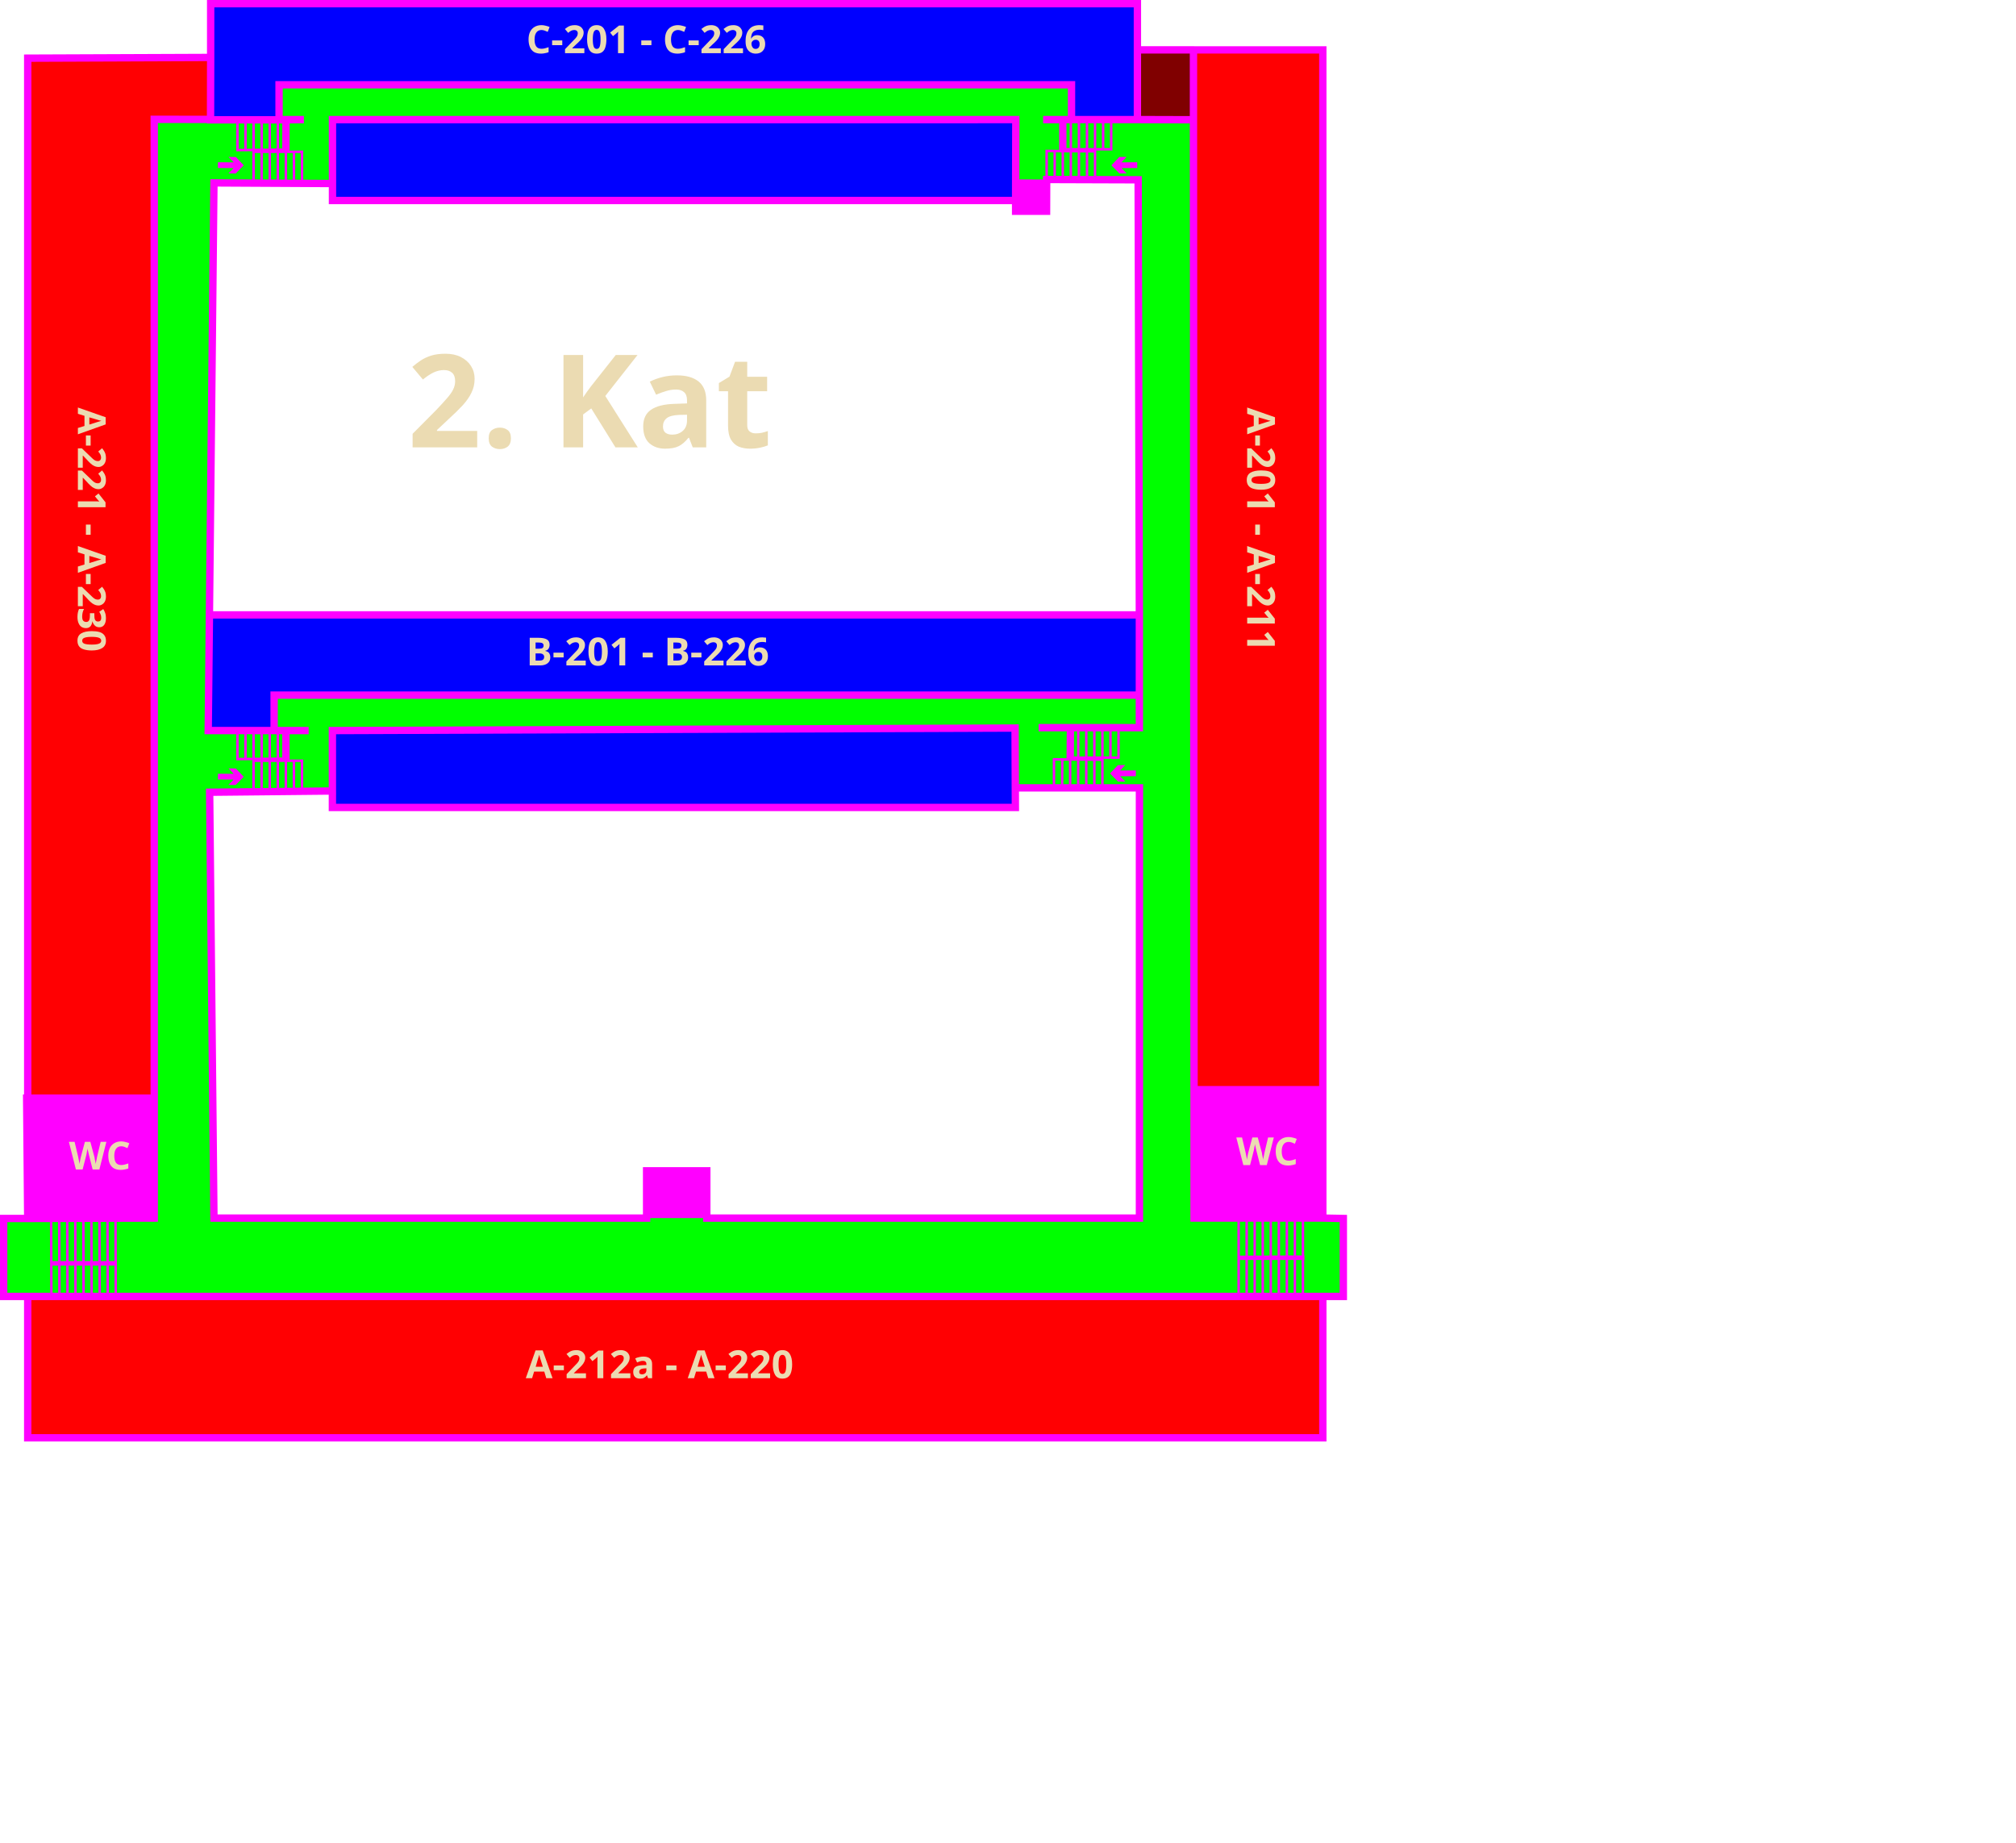
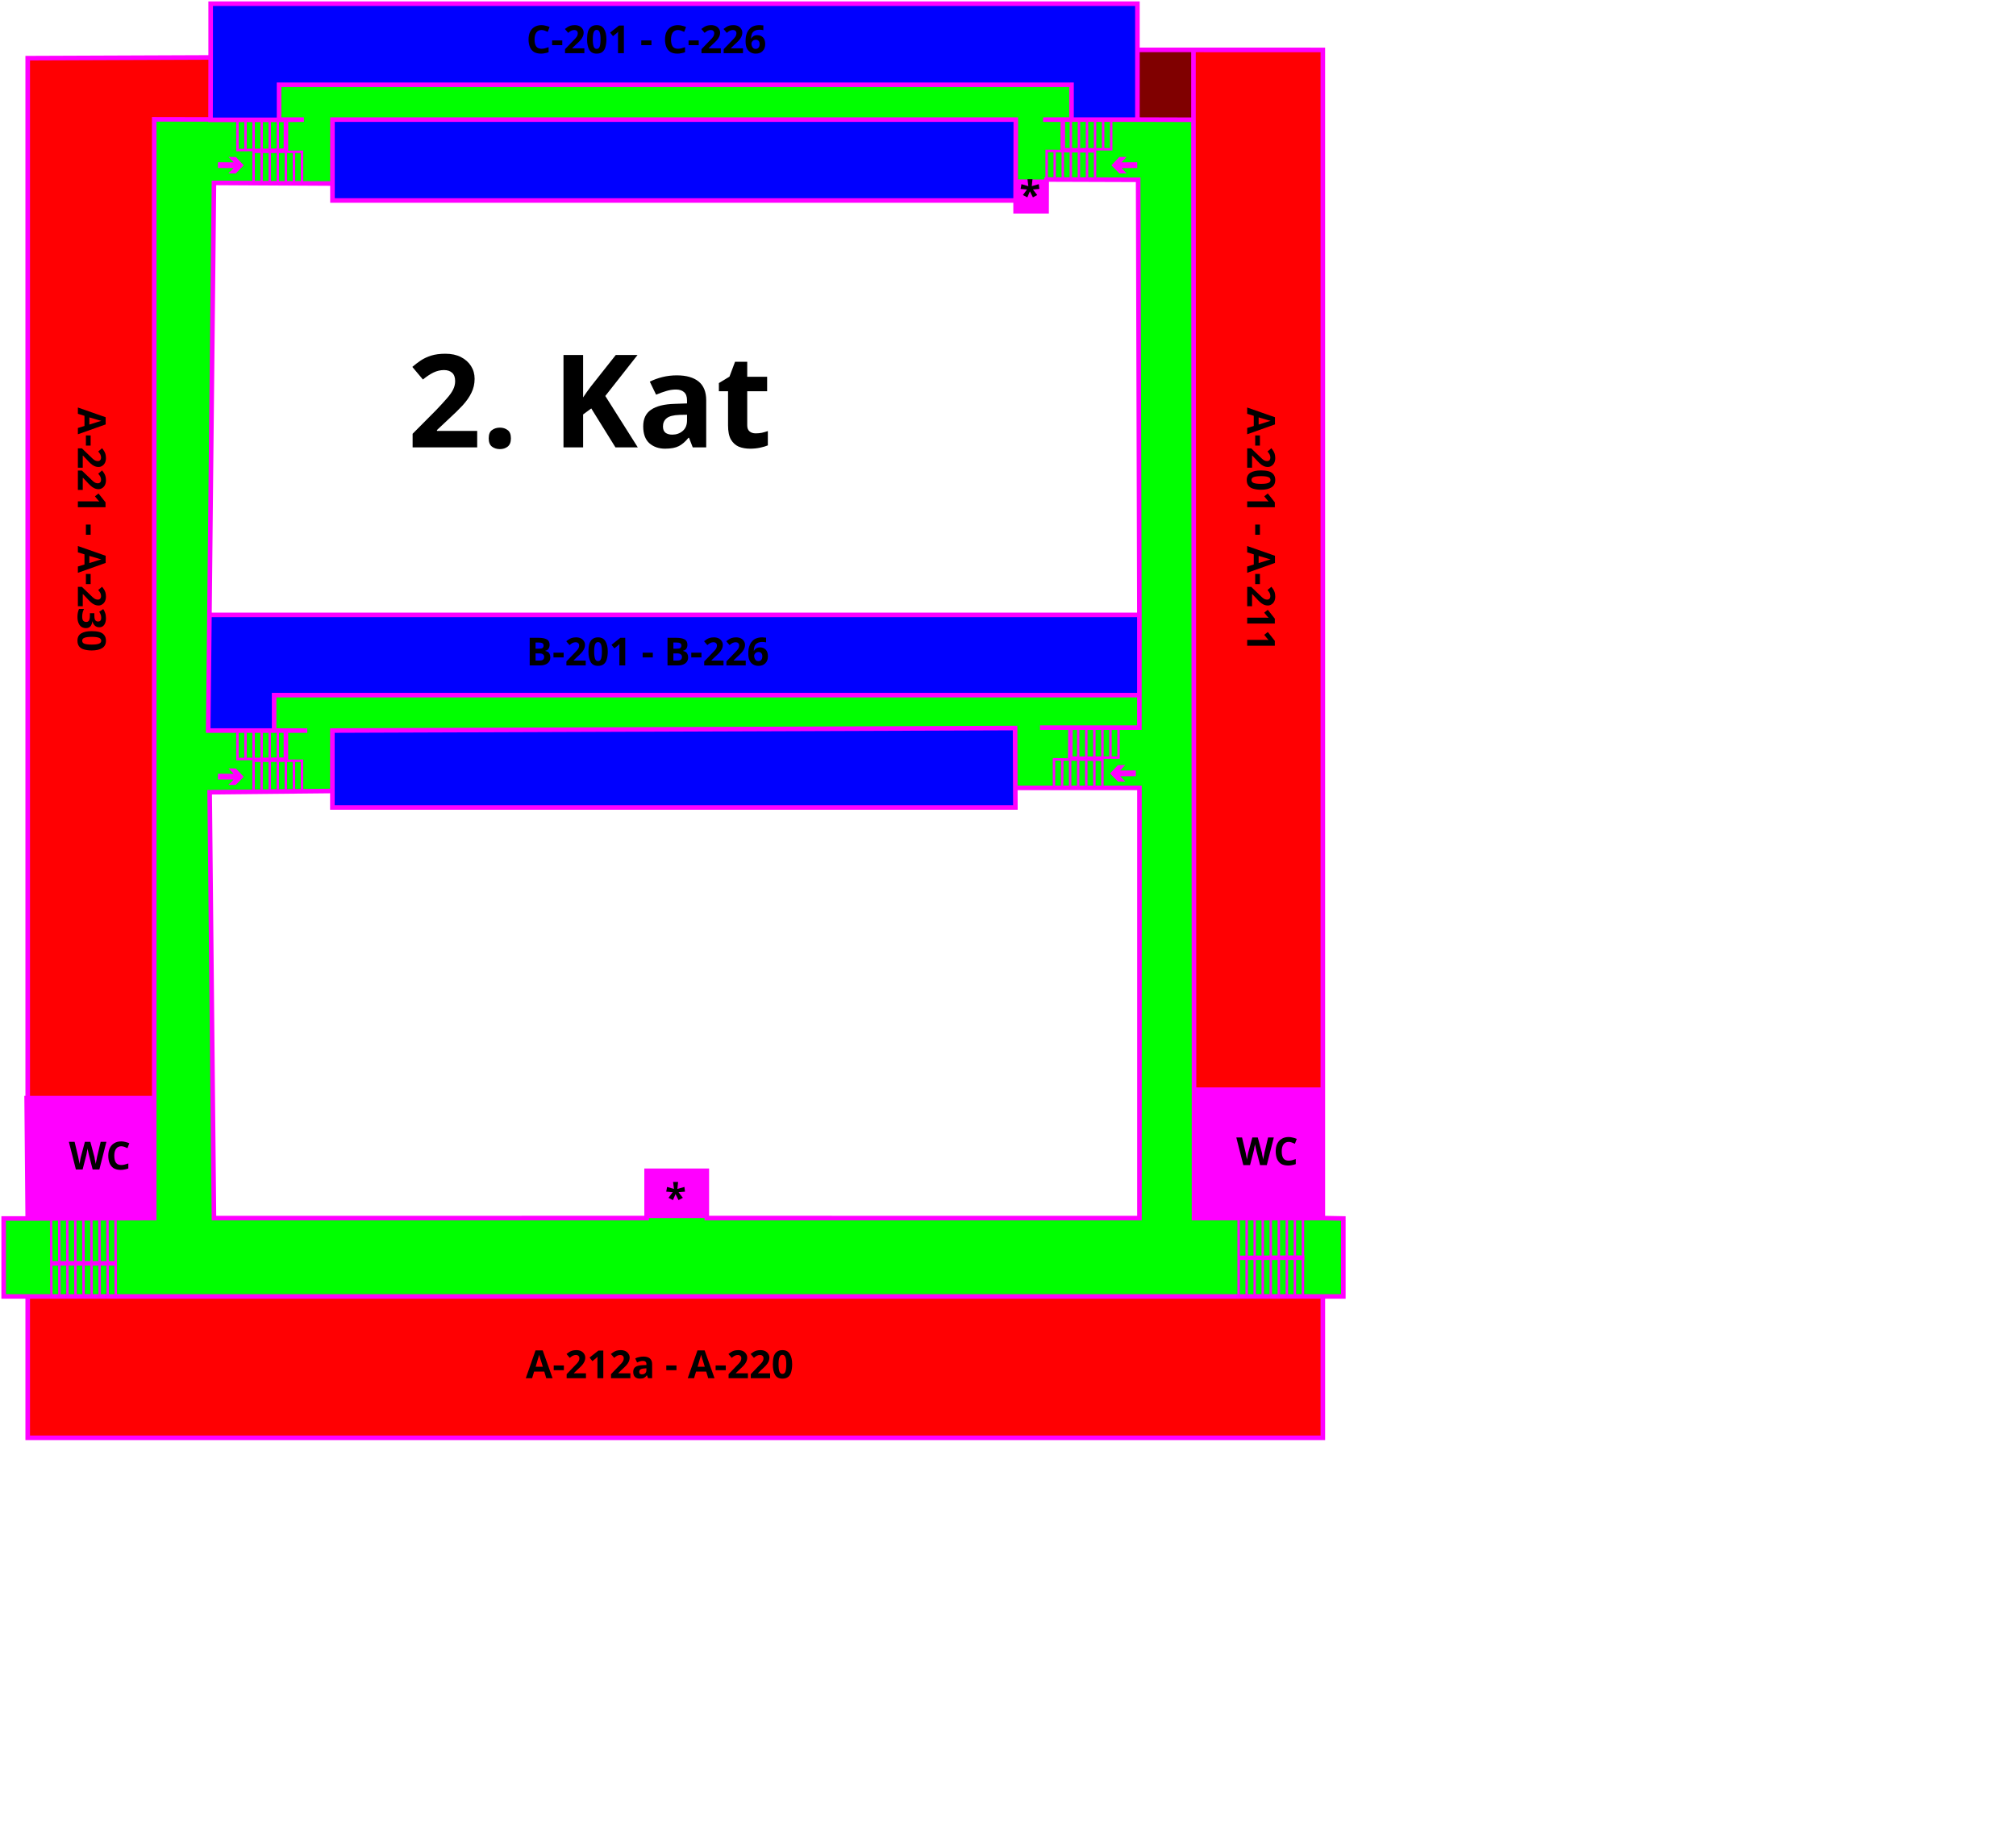
<svg xmlns="http://www.w3.org/2000/svg" width="220mm" height="201mm" viewBox="0 0 220 201" version="1.1" id="svg5" xml:space="preserve">
  <defs id="defs2">
    <symbol id="LeftArrow">
      <path d="M 9,36 31,14 H 46 L 30,30 H 62 V 42 H 30 L 46,58 H 31 Z" style="stroke:none" id="path137703" />
    </symbol>
  </defs>
  <g id="rooms" style="display:inline" transform="matrix(0.2672234,0,0,0.2672234,41.94234,31.80319)">
    <path id="2-A-3" style="opacity:1;fill:#ff0002;fill-opacity:1;stroke:none;stroke-width:2;stroke-dasharray:none;stroke-opacity:1" d="m -145.224,-95.561 v 0.296 h -0.418 l 1e-5,424.612 h 51.67 V -70.297 l 22.995,0.044 0.049,-25.308 z" />
    <rect style="opacity:1;fill:#ff0002;fill-opacity:1;stroke:none;stroke-width:1.995;stroke-dasharray:none;stroke-opacity:1" id="2-A-2" width="528.892" height="57.882" x="-145.641" y="-468.024" transform="scale(1,-1)" />
    <rect style="display:inline;opacity:1;fill:#ff0002;fill-opacity:1;stroke:none;stroke-width:2;stroke-dasharray:none;stroke-opacity:1" id="2-A-1" width="52.596" height="424.536" x="330.654" y="-98.639" />
    <rect style="opacity:1;fill:#800000;fill-opacity:1;stroke:none;stroke-width:2.202;stroke-dasharray:none;stroke-opacity:1" id="2-mystery" width="23.12" height="28.527" x="307.534" y="-98.646" />
    <path id="2-C" style="display:inline;opacity:1;fill:#0000ff;fill-opacity:0.998;stroke:none;stroke-width:2;stroke-dasharray:none;stroke-opacity:1" d="M -70.928,117.513 V 70.179 h 49.745 V 37.157 H 257.789 v 33.022 h 49.745 v 47.334 z" transform="scale(1,-1)" />
    <path id="2-B" style="display:inline;opacity:1;fill:#0000ff;fill-opacity:1;stroke:none;stroke-width:2.055;stroke-dasharray:none;stroke-opacity:1" d="m -71.928,132.045 v 47.219 h 50.708 v 31.394 H 257.691 V 178.238 h 50.637 v -46.193 z" />
    <rect style="opacity:1;fill:#ff00ff;fill-opacity:1;stroke:none;stroke-width:2.823;stroke-dasharray:none;stroke-opacity:1" id="2-elevator-1" width="24.582" height="20.8" x="107.097" y="-379.815" transform="scale(1,-1)" />
    <rect style="display:inline;opacity:1;fill:#ff00ff;fill-opacity:1;stroke:none;stroke-width:1.873;stroke-dasharray:none;stroke-opacity:1" id="2-elevator-2" width="15.879" height="13.567" x="-307.833" y="164.802" transform="scale(-1,1)" />
    <rect style="opacity:1;fill:#ff00ff;fill-opacity:1;stroke:none;stroke-width:2.254;stroke-dasharray:none;stroke-opacity:1" id="2-elevator-3" width="12.645" height="14.45" x="257.789" y="-47.226" />
    <rect style="opacity:1;fill:#ff00ff;fill-opacity:1;stroke:none;stroke-width:2.039;stroke-dasharray:none;stroke-opacity:1" id="2-toilet-1" width="52.597" height="52.417" x="330.654" y="325.897" />
    <rect style="display:inline;fill:#ff00ff;fill-opacity:1;stroke:none;stroke-width:1.955;stroke-dasharray:none;stroke-opacity:1" id="2-toilet-2" width="51.67" height="49.052" x="-145.641" y="329.347" />
  </g>
  <circle id="image-anchor" style="fill:#000000;stroke:#ff00ff;stroke-width:0.265" cx="74.133" cy="77.133" r="0.001" />
  <path id="hallway" style="display:inline;opacity:1;fill:#00ff00;fill-opacity:1;stroke:none;stroke-width:0.534;stroke-dasharray:none;stroke-opacity:0.083" d="m 30.452,9.251 v 3.799 l 2.709,0.044 -16.33,-0.032 4e-6,119.836 -16.43,0.043 v 8.505 H 146.594 v -8.505 H 130.301 V 13.066 l -13.369,-0.018 V 9.251 h -3.1 z m 5.829,3.799 74.548,-0.002 1.7e-4,6.526 13.373,0.044 v 56.224 h -4.174 -1.38 -88.736 v 3.865 h 3.426 -10.615 l 0.625,-59.752 12.934,0.07 z m 74.522,66.383 v 6.527 h 13.54 V 132.899 H 23.348 L 22.877,86.3 H 36.272 v -6.593 z" />
-   <path id="walls" style="display:inline;fill:#ff00ff;fill-opacity:0.001;stroke:#ff00ff;stroke-width:0.802;stroke-linecap:square;stroke-dasharray:none;stroke-opacity:1" d="M 144.356,141.447 H 3.024 M 115.981,16.093 v -3.043 l -2.149,-10e-7 3.1,-0.002 m -6.102,8.826 v 1.171 m -80.917,56.662 1.286,3e-5 8e-6,3.297 -8e-6,-3.297 2.083,-3e-5 m 91.054,-3.905 v 3.59 h -7.523 l -0.025,3.47 0.025,-3.47 h -3.071 m -77.469,8.705 h 74.532 l -0.032,-8.663 -74.5,0.274 z m 0,-1.796 -13.394,0.136 0.47,46.463 47.213,-0.001 v -5.157 h 6.569 v 5.157 l 47.213,0.001 V 85.959 H 110.803 M 36.282,20.025 23.348,19.955 22.855,67.089 m 87.975,-44.044 3.379,-3e-5 0.011,-3.46 9.982,0.033 0.133,47.471 M 36.282,13.05 v 8.824 h 74.548 l 0.022,-8.826 z m -13.427,54.039 -0.133,12.618 h 7.191 v -3.865 h 3.426 90.997 v -8.753 H 22.855 M 130.301,118.891 v 14.007 H 144.356 M 130.239,13.066 130.301,118.891 h 14.055 M 130.239,5.444 v 7.621 l -6.117,-0.018 M 3.024,132.942 16.831,132.899 V 119.812 13.018 l 6.145,0.012 0.013,-6.763 -0.013,6.807 h 8.231 l -0.009,3.487 0.009,-3.487 1.954,-0.025 H 30.452 V 9.251 h 2.709 80.67 3.1 v 3.797 h 7.191 l 1e-5,-7.605 M 3.024,6.346 3.024,119.812 H 16.831 2.908 l 0.116,13.13 H 0.401 v 8.505 l 2.623,2e-5 v 15.423 H 144.356 V 141.447 h 2.238 v -8.505 l -2.238,-0.044 -8e-4,-127.453 -20.233,-0.002 V 0.401 H 22.989 l 1e-6,5.866 z" />
+   <path id="walls" style="display:inline;fill:#ff00ff;fill-opacity:0.001;stroke:#ff00ff;stroke-width:0.5;stroke-linecap:square;stroke-dasharray:none;stroke-opacity:1" d="M 144.356,141.447 H 3.024 M 115.981,16.287 v -3.238 l -2.149,-10e-7 3.1,-0.002 m -6.102,8.826 v 1.171 m -80.917,56.662 1.286,3e-5 8e-6,3.297 -8e-6,-3.297 2.083,-3e-5 m 91.054,-3.905 v 3.59 h -7.523 l -0.025,3.47 0.025,-3.47 h -3.071 m -77.469,8.705 h 74.532 l -0.032,-8.663 -74.5,0.274 z m 0,-1.796 -13.394,0.136 0.47,46.463 47.213,-0.001 v -5.157 h 6.569 v 5.157 l 47.213,0.001 V 85.959 H 110.803 M 36.282,20.025 23.348,19.955 22.855,67.089 m 87.975,-44.044 3.379,-3e-5 0.011,-3.46 9.982,0.033 0.133,47.471 M 36.282,13.05 v 8.824 h 74.548 l 0.022,-8.826 z m -13.427,54.039 -0.133,12.618 h 7.191 v -3.865 h 3.426 90.997 v -8.753 H 22.855 M 130.301,118.891 v 14.007 H 144.356 M 130.239,13.066 130.301,118.891 h 14.055 M 130.239,5.444 v 7.621 l -6.117,-0.018 M 3.024,132.942 16.831,132.899 V 119.812 13.018 l 6.145,0.012 0.013,-6.763 -0.013,6.807 h 8.231 l -0.009,3.487 0.009,-3.487 1.954,-0.025 H 30.452 V 9.251 h 2.709 80.67 3.1 v 3.797 h 7.191 l 1e-5,-7.605 M 3.024,6.346 3.024,119.812 H 16.831 2.908 l 0.116,13.13 H 0.401 v 8.505 l 2.623,2e-5 v 15.423 H 144.356 V 141.447 h 2.238 v -8.505 l -2.238,-0.044 -8e-4,-127.453 -20.233,-0.002 V 0.401 H 22.989 l 1e-6,5.866 z" />
  <path id="stairs" style="display:inline;fill:#00ff00;fill-opacity:0.001;stroke:#ff00ff;stroke-width:0.267;stroke-linecap:square;stroke-dasharray:none;stroke-opacity:1" d="m 142.215,137.337 h -7.019 m -0.012,-0.21 7.03,-0.022 m -7.045,-4.233 v 8.55 m 0.877,-8.55 v 8.55 m 0.877,-8.55 v 8.55 m 0.877,-8.55 v 8.55 m 0.877,-8.55 v 8.55 m 0.877,-8.55 v 8.55 m 0.877,-8.55 v 8.55 m 0.877,-8.55 v 8.55 m 0.877,-8.55 v 8.55 M 12.627,137.951 H 5.608 m 0,-0.232 h 7.019 m -7.045,-4.801 0.026,8.53 m 0.852,-8.53 0.026,8.53 m 0.852,-8.53 0.026,8.53 m 0.852,-8.53 0.026,8.53 m 0.852,-8.53 0.026,8.53 m 0.852,-8.53 0.026,8.53 m 0.852,-8.53 0.026,8.53 m 0.852,-8.53 0.026,8.53 m 0.852,-8.53 0.026,8.53 M 118.622,19.585 v -3.112 m -1.761,-0.185 V 13.136 m 0.88,3.151 V 13.136 m 0.88,3.151 V 13.136 m 0.88,3.151 V 13.136 m 0.88,3.151 V 13.136 m 0.88,3.151 V 13.136 m -6.163,6.448 v -3.104 m 0.88,3.104 v -3.112 m 0.88,3.112 v -3.112 m 0.88,3.112 v -3.112 m 1.761,0.045 -1e-5,3.067 m -5.282,-7.7e-5 v -3.112 l 5.282,0.045 m -3.521,-3.381 v 3.151 l 5.282,7.5e-5 m -1.835,69.672 v -3.112 m -1.761,-0.185 v -3.151 m 0.88,3.151 v -3.151 m 0.88,3.151 v -3.151 m 0.88,3.151 v -3.151 m 0.88,3.151 v -3.151 m 0.88,3.151 v -3.151 m -6.163,6.448 0.026,-3.104 m 0.854,3.104 v -3.112 m 0.88,3.112 v -3.112 m 0.88,3.112 v -3.112 m 1.761,0.045 -1e-5,3.067 m -5.282,-8e-5 v -3.112 l 5.282,0.045 m -3.521,-3.381 v 3.151 l 5.282,8e-5 M 30.317,13.264 v 3.112 m -1.761,0.185 -0.011,3.374 m 0.892,-3.374 v 3.365 m 0.88,-3.365 v 3.356 m 0.88,-3.356 v 3.347 m 0.88,-3.347 v 3.338 m 0.88,-3.338 v 3.296 m -6.163,-6.593 v 3.112 m 0.88,-3.112 v 3.112 m 0.88,-3.112 v 3.112 m 0.88,-3.112 v 3.112 m 1.761,-0.045 -8e-6,-3.067 m -5.282,7.8e-5 3e-6,3.112 5.282,-0.045 m -3.521,3.613 v -3.383 h 5.282 m -2.641,63.145 v 3.112 m -1.761,0.185 -0.011,3.374 m 0.892,-3.374 v 3.365 m 0.88,-3.365 v 3.356 m 0.88,-3.356 v 3.347 m 0.88,-3.347 v 3.338 m 0.88,-3.338 v 3.296 m -6.163,-6.593 v 3.112 m 0.88,-3.112 v 3.112 m 0.88,-3.112 v 3.112 m 0.88,-3.112 v 3.112 m 1.761,-0.045 -8e-6,-3.067 m -5.282,8e-5 3e-6,3.112 5.282,-0.045 m -3.521,3.613 v -3.383 h 5.282" />
  <path id="arrows-bottom" style="display:none;fill:#ff00ff;fill-opacity:1;stroke:#ff00ff;stroke-width:0.19;stroke-dasharray:none;stroke-opacity:1" d="m 16.764,138.866 -0.531,0.005 -0.77,0.814 0.786,0.798 0.531,-0.005 -0.572,-0.58 1.847,-0.012 -0.004,-0.44 -1.847,0.012 z m 114.285,-0.249 0.531,0.005 0.77,0.814 -0.786,0.798 -0.531,-0.005 0.572,-0.58 -1.847,-0.012 0.004,-0.44 1.847,0.012 z" />
  <path id="arrows-top" style="fill:#ff00ff;fill-opacity:1;stroke:#ff00ff;stroke-width:0.19;stroke-dasharray:none;stroke-opacity:1" d="m 122.717,17.217 -0.531,0.005 -0.77,0.814 0.786,0.798 0.531,-0.005 -0.572,-0.58 1.847,-0.012 -0.004,-0.44 -1.847,0.012 z m -0.148,66.353 -0.531,0.005 -0.77,0.814 0.786,0.798 0.531,-0.005 -0.572,-0.58 1.847,-0.012 -0.004,-0.44 -1.847,0.012 z m -97.404,0.363 0.531,0.005 0.77,0.814 -0.786,0.798 -0.531,-0.005 0.572,-0.58 -1.847,-0.012 0.004,-0.44 1.847,0.012 z m 0,-66.716 0.531,0.005 0.77,0.814 -0.786,0.798 -0.531,-0.005 0.572,-0.58 -1.847,-0.012 0.004,-0.44 1.847,0.012 z" />
-   <g id="map-text" style="fill:#ebdbb2;fill-opacity:1">
-     <text xml:space="preserve" style="font-style:normal;font-variant:normal;font-weight:bold;font-stretch:normal;font-size:4.233px;font-family:'Courier Prime';-inkscape-font-specification:'Courier Prime Bold';fill:#ebdbb2;fill-opacity:1;stroke:none;stroke-width:0.267;stroke-opacity:1" x="44.46" y="-136.098" id="text1416-3-3-3" transform="rotate(90)">
-       <tspan style="font-size:4.233px;stroke-width:0.267;fill:#ebdbb2;fill-opacity:1" x="44.46" y="-136.098" id="tspan785-56-6-6">A-201 - A-211</tspan>
+   <g id="map-text" style="fill:#000000;fill-opacity:1">
+     <text xml:space="preserve" style="font-style:normal;font-variant:normal;font-weight:bold;font-stretch:normal;font-size:4.233px;font-family:'Courier Prime';-inkscape-font-specification:'Courier Prime Bold';fill:#000000;fill-opacity:1;stroke:none;stroke-width:0.267;stroke-opacity:1" x="44.46" y="-136.098" id="text1416-3-3-3" transform="rotate(90)">
+       <tspan style="font-size:4.233px;stroke-width:0.267;fill:#000000;fill-opacity:1" x="44.46" y="-136.098" id="tspan785-56-6-6">A-201 - A-211</tspan>
    </text>
-     <text xml:space="preserve" style="font-style:normal;font-variant:normal;font-weight:bold;font-stretch:normal;font-size:4.233px;font-family:'Courier Prime';-inkscape-font-specification:'Courier Prime Bold';fill:#ebdbb2;fill-opacity:1;stroke:none;stroke-width:0.267;stroke-opacity:1" x="44.46" y="-8.498" id="text1416-3-3-3-3" transform="rotate(90)">
-       <tspan style="font-size:4.233px;stroke-width:0.267;fill:#ebdbb2;fill-opacity:1" x="44.46" y="-8.498" id="tspan785-56-6-6-6">A-221 - A-230</tspan>
+     <text xml:space="preserve" style="font-style:normal;font-variant:normal;font-weight:bold;font-stretch:normal;font-size:4.233px;font-family:'Courier Prime';-inkscape-font-specification:'Courier Prime Bold';fill:#000000;fill-opacity:1;stroke:none;stroke-width:0.267;stroke-opacity:1" x="44.46" y="-8.498" id="text1416-3-3-3-3" transform="rotate(90)">
+       <tspan style="font-size:4.233px;stroke-width:0.267;fill:#000000;fill-opacity:1" x="44.46" y="-8.498" id="tspan785-56-6-6-6">A-221 - A-230</tspan>
    </text>
-     <text xml:space="preserve" style="font-style:normal;font-variant:normal;font-weight:bold;font-stretch:normal;font-size:4.233px;font-family:'Courier Prime';-inkscape-font-specification:'Courier Prime Bold';fill:#ebdbb2;fill-opacity:1;stroke:none;stroke-width:0.267;stroke-opacity:1" x="57.377" y="150.366" id="text1416-3-3-3-3-7">
-       <tspan style="font-size:4.233px;stroke-width:0.267;fill:#ebdbb2;fill-opacity:1" x="57.377" y="150.366" id="tspan785-56-6-6-6-5">A-212a - A-220</tspan>
+     <text xml:space="preserve" style="font-style:normal;font-variant:normal;font-weight:bold;font-stretch:normal;font-size:4.233px;font-family:'Courier Prime';-inkscape-font-specification:'Courier Prime Bold';fill:#000000;fill-opacity:1;stroke:none;stroke-width:0.267;stroke-opacity:1" x="57.377" y="150.366" id="text1416-3-3-3-3-7">
+       <tspan style="font-size:4.233px;stroke-width:0.267;fill:#000000;fill-opacity:1" x="57.377" y="150.366" id="tspan785-56-6-6-6-5">A-212a - A-220</tspan>
    </text>
-     <text xml:space="preserve" style="font-style:normal;font-variant:normal;font-weight:bold;font-stretch:normal;font-size:4.233px;font-family:'Courier Prime';-inkscape-font-specification:'Courier Prime Bold';fill:#ebdbb2;fill-opacity:1;stroke:none;stroke-width:0.267;stroke-opacity:1" x="57.428" y="72.605" id="text1416">
-       <tspan style="font-size:4.233px;stroke-width:0.267;fill:#ebdbb2;fill-opacity:1" x="57.428" y="72.605" id="tspan785">B-201 - B-226</tspan>
+     <text xml:space="preserve" style="font-style:normal;font-variant:normal;font-weight:bold;font-stretch:normal;font-size:4.233px;font-family:'Courier Prime';-inkscape-font-specification:'Courier Prime Bold';fill:#000000;fill-opacity:1;stroke:none;stroke-width:0.267;stroke-opacity:1" x="57.428" y="72.605" id="text1416">
+       <tspan style="font-size:4.233px;stroke-width:0.267;fill:#000000;fill-opacity:1" x="57.428" y="72.605" id="tspan785">B-201 - B-226</tspan>
    </text>
-     <text xml:space="preserve" style="font-style:normal;font-variant:normal;font-weight:bold;font-stretch:normal;font-size:4.233px;font-family:'Courier Prime';-inkscape-font-specification:'Courier Prime Bold';fill:#ebdbb2;fill-opacity:1;stroke:none;stroke-width:0.267;stroke-opacity:1" x="57.428" y="5.803" id="text1416-3">
-       <tspan style="font-size:4.233px;fill:#ebdbb2;fill-opacity:1;stroke-width:0.267" x="57.428" y="5.803" id="tspan785-5">C-201 - C-226</tspan>
+     <text xml:space="preserve" style="font-style:normal;font-variant:normal;font-weight:bold;font-stretch:normal;font-size:4.233px;font-family:'Courier Prime';-inkscape-font-specification:'Courier Prime Bold';fill:#000000;fill-opacity:1;stroke:none;stroke-width:0.267;stroke-opacity:1" x="57.428" y="5.803" id="text1416-3">
+       <tspan style="font-size:4.233px;fill:#000000;fill-opacity:1;stroke-width:0.267" x="57.428" y="5.803" id="tspan785-5">C-201 - C-226</tspan>
    </text>
-     <text xml:space="preserve" style="font-style:normal;font-variant:normal;font-weight:bold;font-stretch:normal;font-size:4.233px;font-family:'Courier Prime';-inkscape-font-specification:'Courier Prime Bold';display:inline;fill:#ebdbb2;stroke:none;stroke-width:0.267;fill-opacity:1" x="134.915" y="127.121" id="text398-0">
-       <tspan id="tspan396-62" style="font-style:normal;font-variant:normal;font-weight:bold;font-stretch:normal;font-size:4.233px;font-family:'Courier Prime';-inkscape-font-specification:'Courier Prime Bold';fill:#ebdbb2;stroke:none;stroke-width:0.267;fill-opacity:1" x="134.915" y="127.121">WC</tspan>
+     <text xml:space="preserve" style="font-style:normal;font-variant:normal;font-weight:bold;font-stretch:normal;font-size:4.233px;font-family:'Courier Prime';-inkscape-font-specification:'Courier Prime Bold';display:inline;fill:#000000;stroke:none;stroke-width:0.267;fill-opacity:1" x="134.915" y="127.121" id="text398-0">
+       <tspan id="tspan396-62" style="font-style:normal;font-variant:normal;font-weight:bold;font-stretch:normal;font-size:4.233px;font-family:'Courier Prime';-inkscape-font-specification:'Courier Prime Bold';fill:#000000;stroke:none;stroke-width:0.267;fill-opacity:1" x="134.915" y="127.121">WC</tspan>
    </text>
-     <text xml:space="preserve" style="font-style:normal;font-variant:normal;font-weight:bold;font-stretch:normal;font-size:4.233px;font-family:'Courier Prime';-inkscape-font-specification:'Courier Prime Bold';display:inline;fill:#ebdbb2;stroke:none;stroke-width:0.267;fill-opacity:1" x="7.514" y="127.593" id="text398-0-3">
-       <tspan id="tspan396-62-6" style="font-style:normal;font-variant:normal;font-weight:bold;font-stretch:normal;font-size:4.233px;font-family:'Courier Prime';-inkscape-font-specification:'Courier Prime Bold';fill:#ebdbb2;stroke:none;stroke-width:0.267;fill-opacity:1" x="7.514" y="127.593">WC</tspan>
+     <text xml:space="preserve" style="font-style:normal;font-variant:normal;font-weight:bold;font-stretch:normal;font-size:4.233px;font-family:'Courier Prime';-inkscape-font-specification:'Courier Prime Bold';display:inline;fill:#000000;stroke:none;stroke-width:0.267;fill-opacity:1" x="7.514" y="127.593" id="text398-0-3">
+       <tspan id="tspan396-62-6" style="font-style:normal;font-variant:normal;font-weight:bold;font-stretch:normal;font-size:4.233px;font-family:'Courier Prime';-inkscape-font-specification:'Courier Prime Bold';fill:#000000;stroke:none;stroke-width:0.267;fill-opacity:1" x="7.514" y="127.593">WC</tspan>
    </text>
-     <text xml:space="preserve" style="font-style:normal;font-variant:normal;font-weight:bold;font-stretch:normal;font-size:14.111px;font-family:'Courier Prime';-inkscape-font-specification:'Courier Prime Bold';fill:#ebdbb2;fill-opacity:1;stroke:none;stroke-width:0.267;stroke-opacity:1" x="73.528" y="48.812" id="text2907-3">
-       <tspan id="tspan2905-6" style="font-size:14.111px;text-align:center;text-anchor:middle;stroke-width:0.267;fill:#ebdbb2;fill-opacity:1" x="73.528" y="48.812">2. Kat</tspan>
+     <text xml:space="preserve" style="font-style:normal;font-variant:normal;font-weight:bold;font-stretch:normal;font-size:14.111px;font-family:'Courier Prime';-inkscape-font-specification:'Courier Prime Bold';fill:#000000;fill-opacity:1;stroke:none;stroke-width:0.267;stroke-opacity:1" x="73.528" y="48.812" id="text2907-3">
+       <tspan id="tspan2905-6" style="font-size:14.111px;text-align:center;text-anchor:middle;stroke-width:0.267;fill:#000000;fill-opacity:1" x="73.528" y="48.812">2. Kat</tspan>
+     </text>
+     <text xml:space="preserve" style="font-style:normal;font-variant:normal;font-weight:bold;font-stretch:normal;font-size:4.233px;font-family:'Courier Prime';-inkscape-font-specification:'Courier Prime Bold';fill:#000000;fill-opacity:1;stroke:none;stroke-width:0.267;stroke-opacity:1" x="72.577" y="132.169" id="text2239">
+       <tspan id="tspan2237" style="fill:#000000;fill-opacity:1;stroke:none;stroke-width:0.267" x="72.577" y="132.169">*</tspan>
+     </text>
+     <text xml:space="preserve" style="font-style:normal;font-variant:normal;font-weight:bold;font-stretch:normal;font-size:4.233px;font-family:'Courier Prime';-inkscape-font-specification:'Courier Prime Bold';fill:#000000;fill-opacity:1;stroke:none;stroke-width:0.267;stroke-opacity:1" x="111.25" y="22.764" id="text2239-2">
+       <tspan id="tspan2237-7" style="fill:#000000;fill-opacity:1;stroke:none;stroke-width:0.267" x="111.25" y="22.764">*</tspan>
    </text>
  </g>
</svg>
